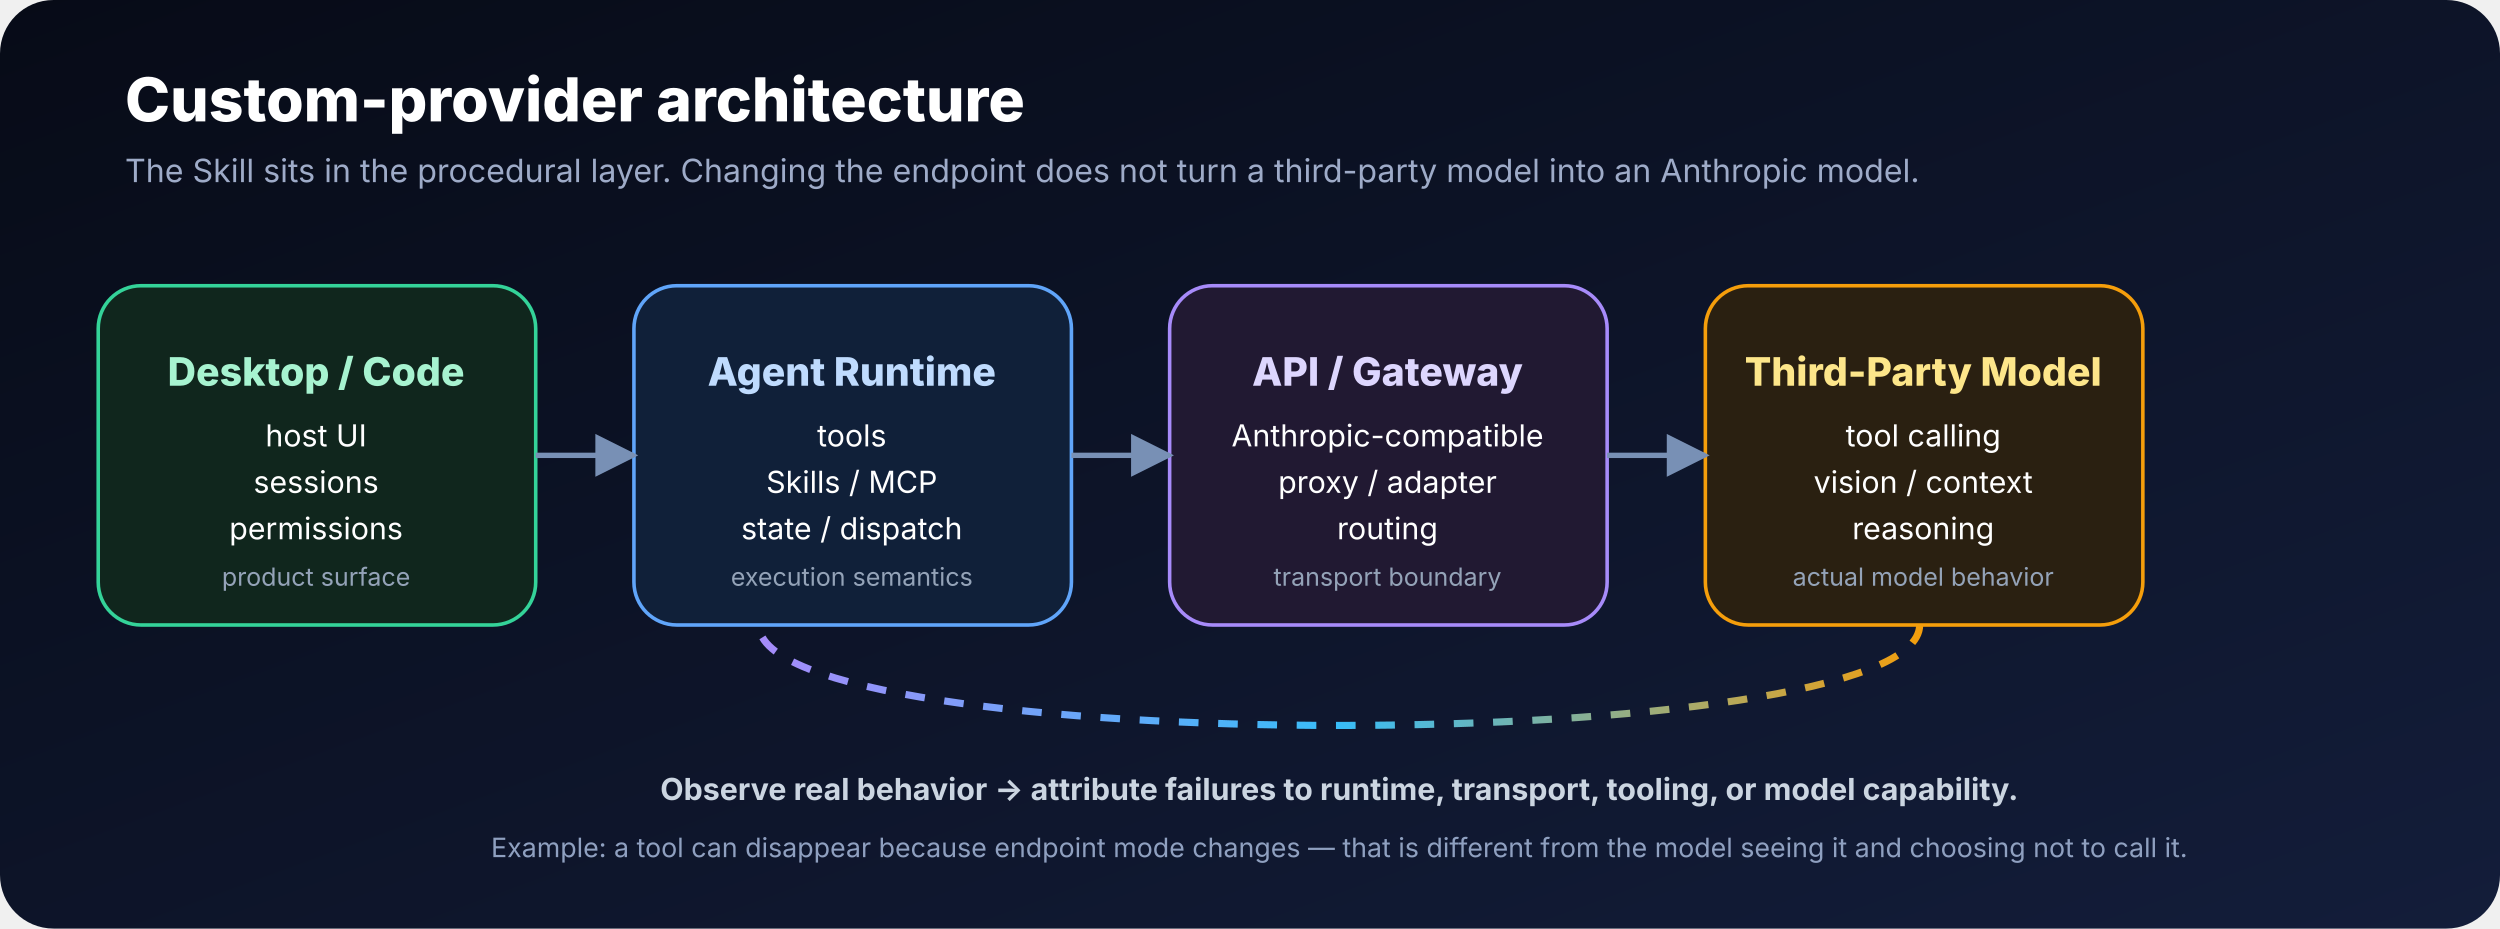
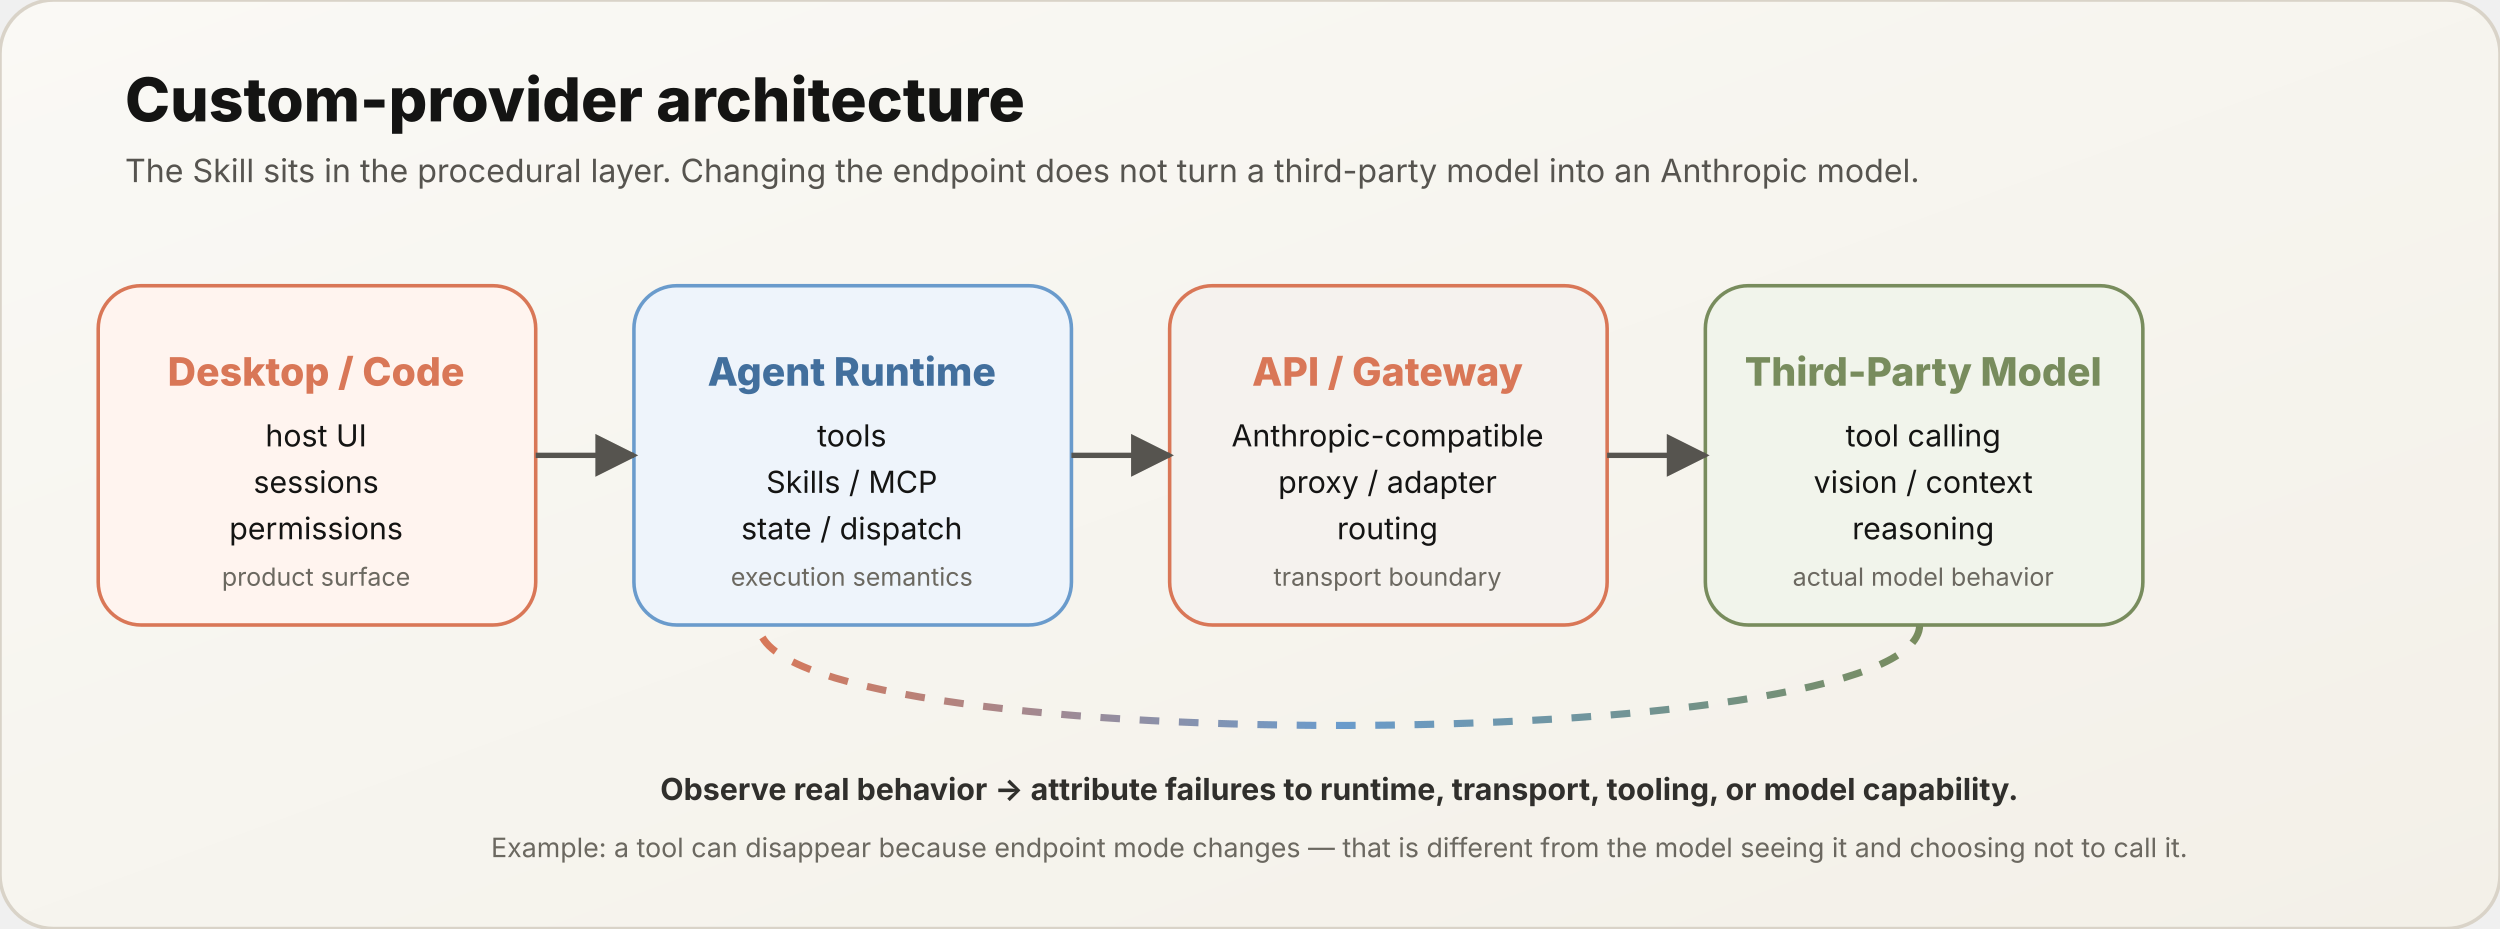
<svg xmlns="http://www.w3.org/2000/svg" viewBox="0 0 1400 520" role="img" aria-labelledby="title desc">
  <defs>
    <linearGradient id="bg" x1="0" y1="0" x2="1" y2="1">
-       <stop stop-color="#070b17" />
-       <stop offset="1" stop-color="#131d3a" />
+       <stop stop-color="#FAF9F5" />
+       <stop offset="1" stop-color="#F3F0E8" />
    </linearGradient>
    <linearGradient id="accent" x1="0" y1="0" x2="1" y2="0">
-       <stop stop-color="#a78bfa" />
-       <stop offset=".5" stop-color="#38bdf8" />
-       <stop offset="1" stop-color="#f59e0b" />
+       <stop stop-color="#D97757" />
+       <stop offset=".5" stop-color="#6A9BCC" />
+       <stop offset="1" stop-color="#788C5D" />
    </linearGradient>
    <marker id="arr" viewBox="0 0 10 10" refX="9" refY="5" markerWidth="8" markerHeight="8" orient="auto-start-reverse">
-       <path d="M 0 0 L 10 5 L 0 10 z" fill="#7890b5" />
+       <path d="M 0 0 L 10 5 L 0 10 z" fill="#56544F" />
    </marker>
  </defs>
-   <rect width="1400" height="520" rx="30" fill="url(#bg)" />
-   <text x="70" y="68" fill="#fff" font-family="Inter,Arial,sans-serif" font-size="34" font-weight="800">Custom-provider architecture</text>
-   <text x="70" y="102" fill="#9eabc8" font-family="Inter,Arial,sans-serif" font-size="18">The Skill sits in the procedural layer. Changing the endpoint does not turn a third-party model into an Anthropic model.</text>
+   <rect width="1400" height="520" rx="30" fill="url(#bg)" stroke="#D9D3C8" stroke-width="2" />
+   <text x="70" y="68" fill="#141413" font-family="Inter,Arial,sans-serif" font-size="34" font-weight="800">Custom-provider architecture</text>
+   <text x="70" y="102" fill="#56544F" font-family="Inter,Arial,sans-serif" font-size="18">The Skill sits in the procedural layer. Changing the endpoint does not turn a third-party model into an Anthropic model.</text>
  <g font-family="Inter,Arial,sans-serif" text-anchor="middle">
    <g transform="translate(55 160)">
-       <rect width="245" height="190" rx="24" fill="#10261d" stroke="#34d399" stroke-width="2" />
-       <text x="122" y="56" fill="#a7f3d0" font-size="22" font-weight="800">Desktop / Code</text>
-       <text x="122" y="90" fill="#fff" font-size="17">host UI</text>
-       <text x="122" y="116" fill="#fff" font-size="17">sessions</text>
-       <text x="122" y="142" fill="#fff" font-size="17">permissions</text>
-       <text x="122" y="168" fill="#94a3b8" font-size="14">product surface</text>
+       <rect width="245" height="190" rx="24" fill="#FFF4EF" stroke="#D97757" stroke-width="2" />
+       <text x="122" y="56" fill="#D97757" font-size="22" font-weight="800">Desktop / Code</text>
+       <text x="122" y="90" fill="#141413" font-size="17">host UI</text>
+       <text x="122" y="116" fill="#141413" font-size="17">sessions</text>
+       <text x="122" y="142" fill="#141413" font-size="17">permissions</text>
+       <text x="122" y="168" fill="#6B6860" font-size="14">product surface</text>
    </g>
    <g transform="translate(355 160)">
-       <rect width="245" height="190" rx="24" fill="#102039" stroke="#60a5fa" stroke-width="2" />
-       <text x="122" y="56" fill="#bfdbfe" font-size="22" font-weight="800">Agent Runtime</text>
-       <text x="122" y="90" fill="#fff" font-size="17">tools</text>
-       <text x="122" y="116" fill="#fff" font-size="17">Skills / MCP</text>
-       <text x="122" y="142" fill="#fff" font-size="17">state / dispatch</text>
-       <text x="122" y="168" fill="#94a3b8" font-size="14">execution semantics</text>
+       <rect width="245" height="190" rx="24" fill="#EEF4FB" stroke="#6A9BCC" stroke-width="2" />
+       <text x="122" y="56" fill="#426F9D" font-size="22" font-weight="800">Agent Runtime</text>
+       <text x="122" y="90" fill="#141413" font-size="17">tools</text>
+       <text x="122" y="116" fill="#141413" font-size="17">Skills / MCP</text>
+       <text x="122" y="142" fill="#141413" font-size="17">state / dispatch</text>
+       <text x="122" y="168" fill="#6B6860" font-size="14">execution semantics</text>
    </g>
    <g transform="translate(655 160)">
-       <rect width="245" height="190" rx="24" fill="#211932" stroke="#a78bfa" stroke-width="2" />
-       <text x="122" y="56" fill="#ddd6fe" font-size="22" font-weight="800">API / Gateway</text>
-       <text x="122" y="90" fill="#fff" font-size="17">Anthropic-compatible</text>
-       <text x="122" y="116" fill="#fff" font-size="17">proxy / adapter</text>
-       <text x="122" y="142" fill="#fff" font-size="17">routing</text>
-       <text x="122" y="168" fill="#94a3b8" font-size="14">transport boundary</text>
+       <rect width="245" height="190" rx="24" fill="#F5F2EE" stroke="#D97757" stroke-width="2" />
+       <text x="122" y="56" fill="#D97757" font-size="22" font-weight="800">API / Gateway</text>
+       <text x="122" y="90" fill="#141413" font-size="17">Anthropic-compatible</text>
+       <text x="122" y="116" fill="#141413" font-size="17">proxy / adapter</text>
+       <text x="122" y="142" fill="#141413" font-size="17">routing</text>
+       <text x="122" y="168" fill="#6B6860" font-size="14">transport boundary</text>
    </g>
    <g transform="translate(955 160)">
-       <rect width="245" height="190" rx="24" fill="#2a2011" stroke="#f59e0b" stroke-width="2" />
-       <text x="122" y="56" fill="#fde68a" font-size="22" font-weight="800">Third-Party Model</text>
-       <text x="122" y="90" fill="#fff" font-size="17">tool calling</text>
-       <text x="122" y="116" fill="#fff" font-size="17">vision / context</text>
-       <text x="122" y="142" fill="#fff" font-size="17">reasoning</text>
-       <text x="122" y="168" fill="#94a3b8" font-size="14">actual model behavior</text>
+       <rect width="245" height="190" rx="24" fill="#F1F4EB" stroke="#788C5D" stroke-width="2" />
+       <text x="122" y="56" fill="#788C5D" font-size="22" font-weight="800">Third-Party Model</text>
+       <text x="122" y="90" fill="#141413" font-size="17">tool calling</text>
+       <text x="122" y="116" fill="#141413" font-size="17">vision / context</text>
+       <text x="122" y="142" fill="#141413" font-size="17">reasoning</text>
+       <text x="122" y="168" fill="#6B6860" font-size="14">actual model behavior</text>
    </g>
  </g>
-   <g stroke="#7890b5" stroke-width="3" marker-end="url(#arr)">
+   <g stroke="#56544F" stroke-width="3" marker-end="url(#arr)">
    <path d="M300 255h55" />
    <path d="M600 255h55" />
    <path d="M900 255h55" />
  </g>
  <path d="M1075 350 C1075 425 425 425 425 350" fill="none" stroke="url(#accent)" stroke-width="4" stroke-dasharray="11 11" />
-   <text x="750" y="448" text-anchor="middle" fill="#cbd5e1" font-family="Inter,Arial,sans-serif" font-size="17" font-weight="700">Observe real behavior → attribute failures to runtime, transport, tooling, or model capability.</text>
-   <text x="750" y="480" text-anchor="middle" fill="#8fa0c0" font-family="Inter,Arial,sans-serif" font-size="15">Example: a tool can disappear because endpoint mode changes — that is different from the model seeing it and choosing not to call it.</text>
+   <text x="750" y="448" text-anchor="middle" fill="#302F2C" font-family="Inter,Arial,sans-serif" font-size="17" font-weight="700">Observe real behavior → attribute failures to runtime, transport, tooling, or model capability.</text>
+   <text x="750" y="480" text-anchor="middle" fill="#6B6860" font-family="Inter,Arial,sans-serif" font-size="15">Example: a tool can disappear because endpoint mode changes — that is different from the model seeing it and choosing not to call it.</text>
</svg>
